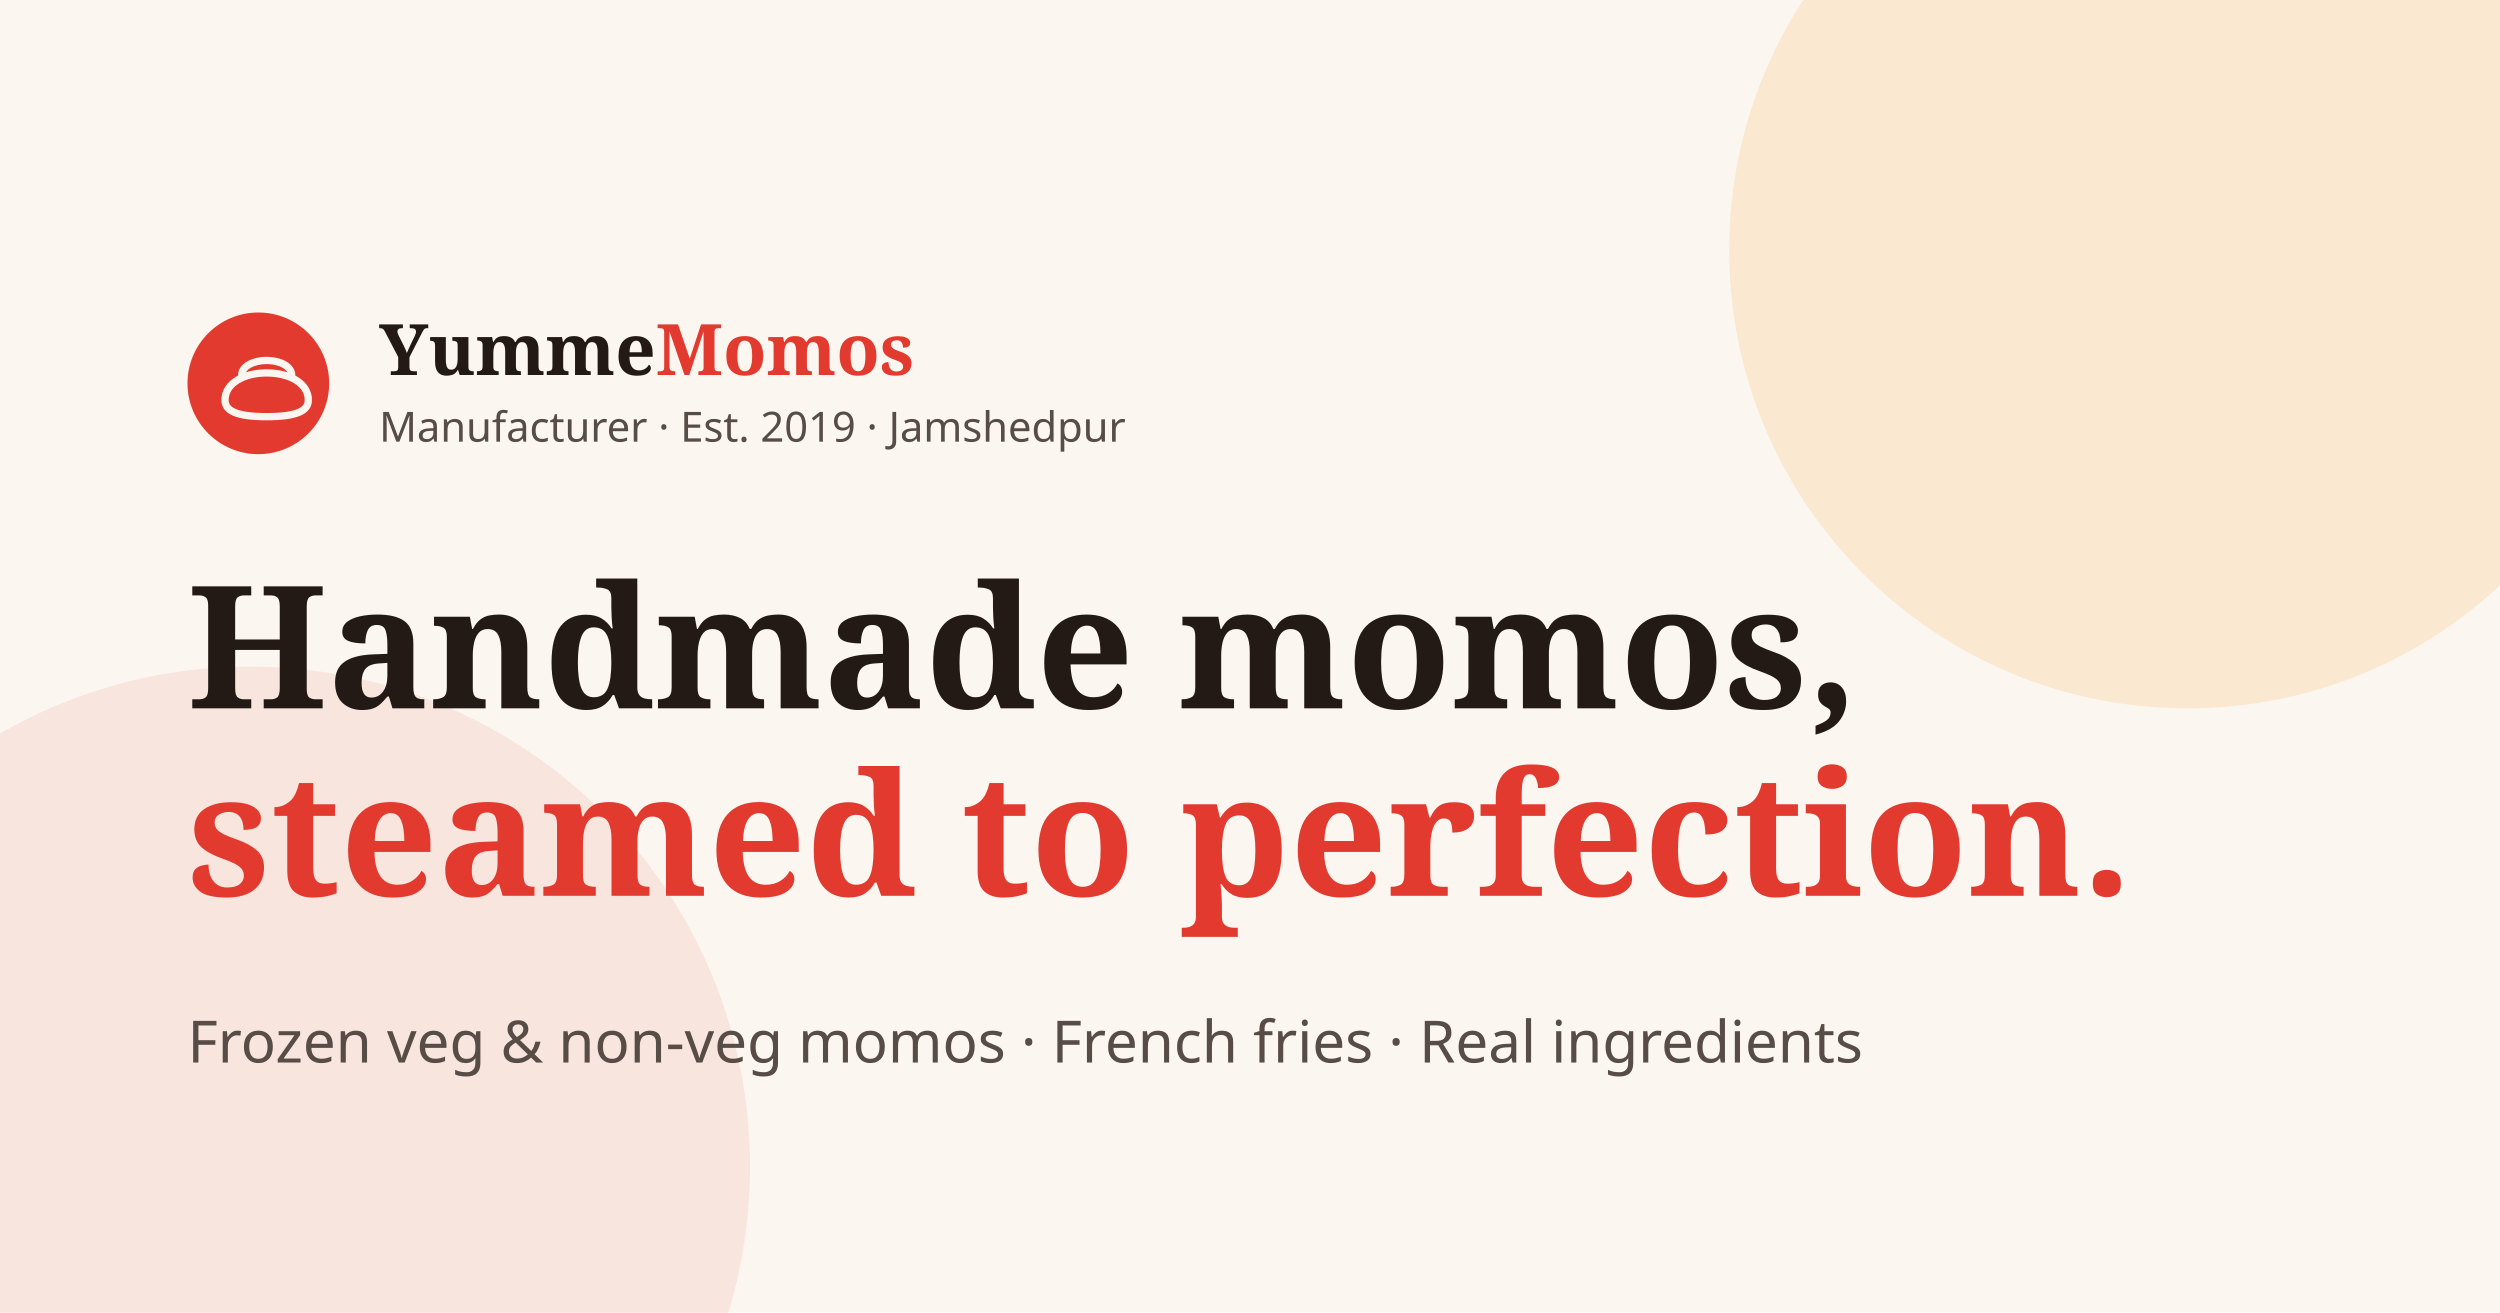
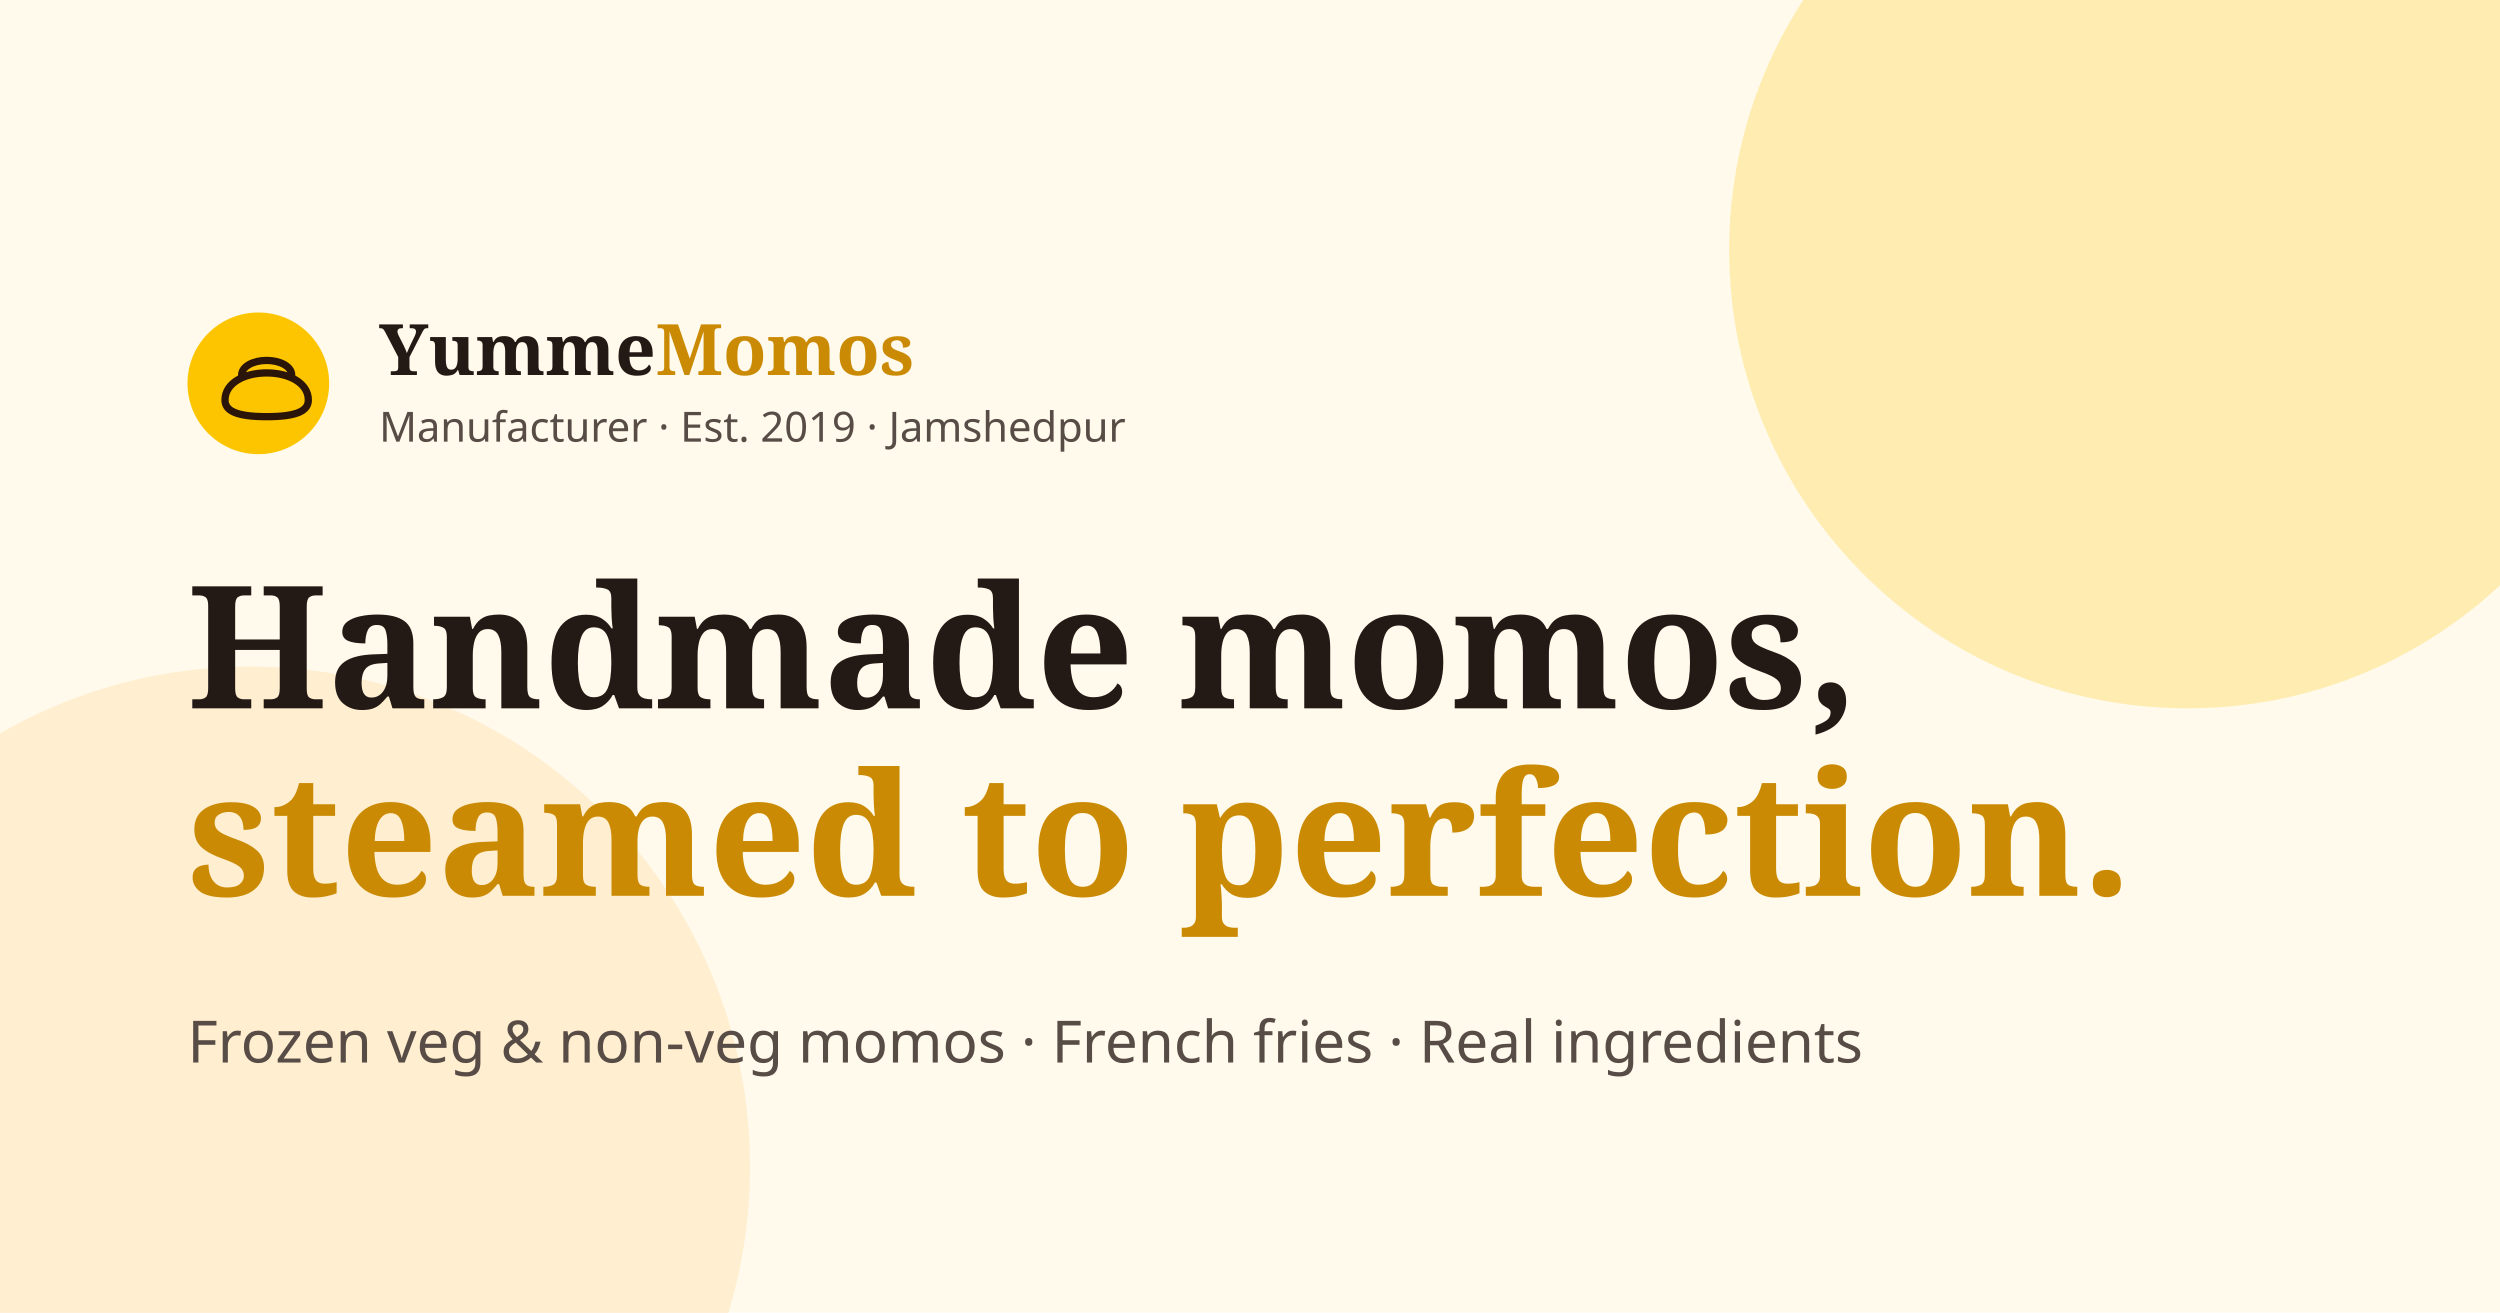
<svg xmlns="http://www.w3.org/2000/svg" width="1200" height="630" viewBox="0 0 1200 630">
-   <rect width="1200" height="630" fill="#FBF7F0" />
-   <circle cx="1050" cy="120" r="220" fill="#F2A93B" opacity="0.18" />
-   <circle cx="120" cy="560" r="240" fill="#E23A2E" opacity="0.10" />
+   <rect width="1200" height="630" fill="#FFFAEB" />
+   <circle cx="1050" cy="120" r="220" fill="#FDC500" opacity="0.25" />
+   <circle cx="120" cy="560" r="240" fill="#FF9D1F" opacity="0.14" />
  <g transform="translate(90,150)">
-     <circle cx="34" cy="34" r="34" fill="#E23A2E" />
-     <path d="M18 42c0-8 9-13 20-13s20 5 20 13c0 5-5 8-20 8s-20-3-20-8zM26 30c0-4 5.4-7 12-7s12 3 12 7" fill="none" stroke="#FBF7F0" stroke-width="3.5" stroke-linecap="round" stroke-linejoin="round" />
-     <text x="92" y="30" font-family="Georgia, serif" font-size="34" font-weight="700" fill="#231A16">Yumme<tspan fill="#E23A2E">Momos</tspan>
+     <circle cx="34" cy="34" r="34" fill="#FDC500" />
+     <path d="M18 42c0-8 9-13 20-13s20 5 20 13c0 5-5 8-20 8s-20-3-20-8zM26 30c0-4 5.4-7 12-7s12 3 12 7" fill="none" stroke="#2B1508" stroke-width="3.5" stroke-linecap="round" stroke-linejoin="round" />
+     <text x="92" y="30" font-family="Georgia, serif" font-size="34" font-weight="700" fill="#231A16">Yumme<tspan fill="#CA8A04">Momos</tspan>
    </text>
    <text x="92" y="62" font-family="system-ui, sans-serif" font-size="20" fill="#574C46">Manufacturer · Est. 2019 · Jamshedpur</text>
  </g>
  <text x="90" y="340" font-family="Georgia, serif" font-size="82" font-weight="700" fill="#231A16">Handmade momos,</text>
-   <text x="90" y="430" font-family="Georgia, serif" font-size="82" font-weight="700" fill="#E23A2E">steamed to perfection.</text>
+   <text x="90" y="430" font-family="Georgia, serif" font-size="82" font-weight="700" fill="#CA8A04">steamed to perfection.</text>
  <text x="90" y="510" font-family="system-ui, sans-serif" font-size="28" fill="#574C46">Frozen veg &amp; non-veg momos · French fries · Real ingredients</text>
</svg>
